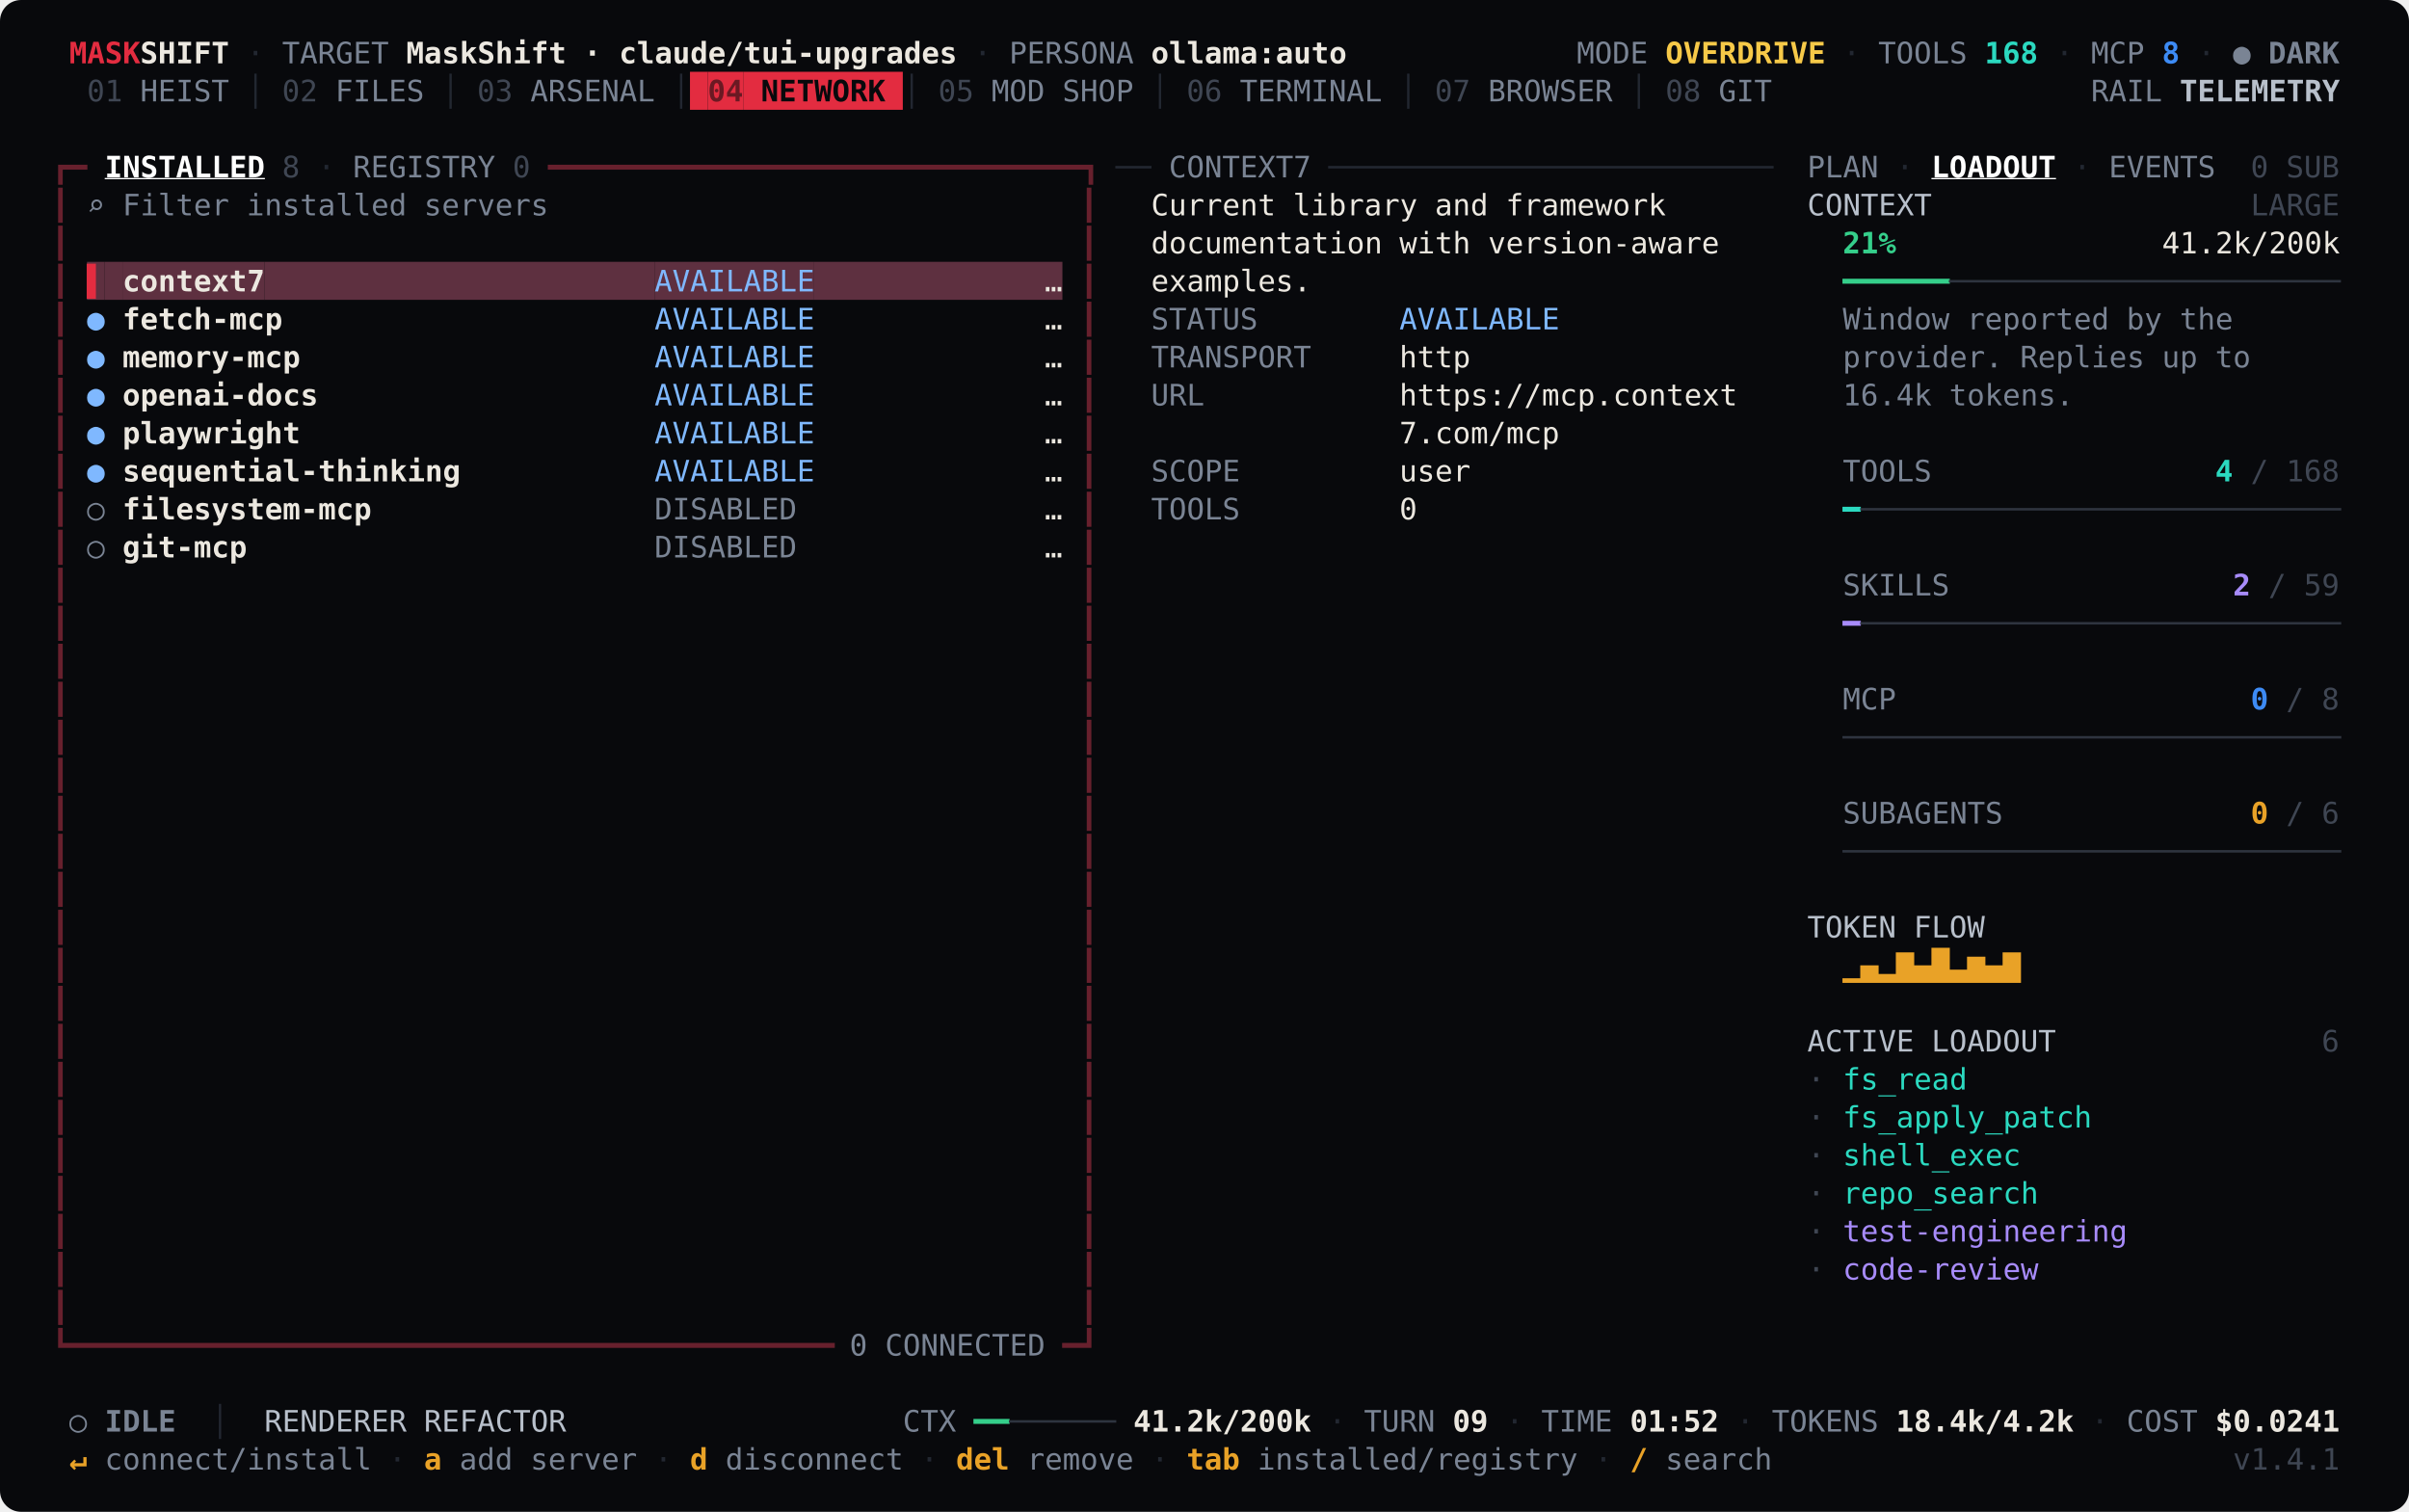
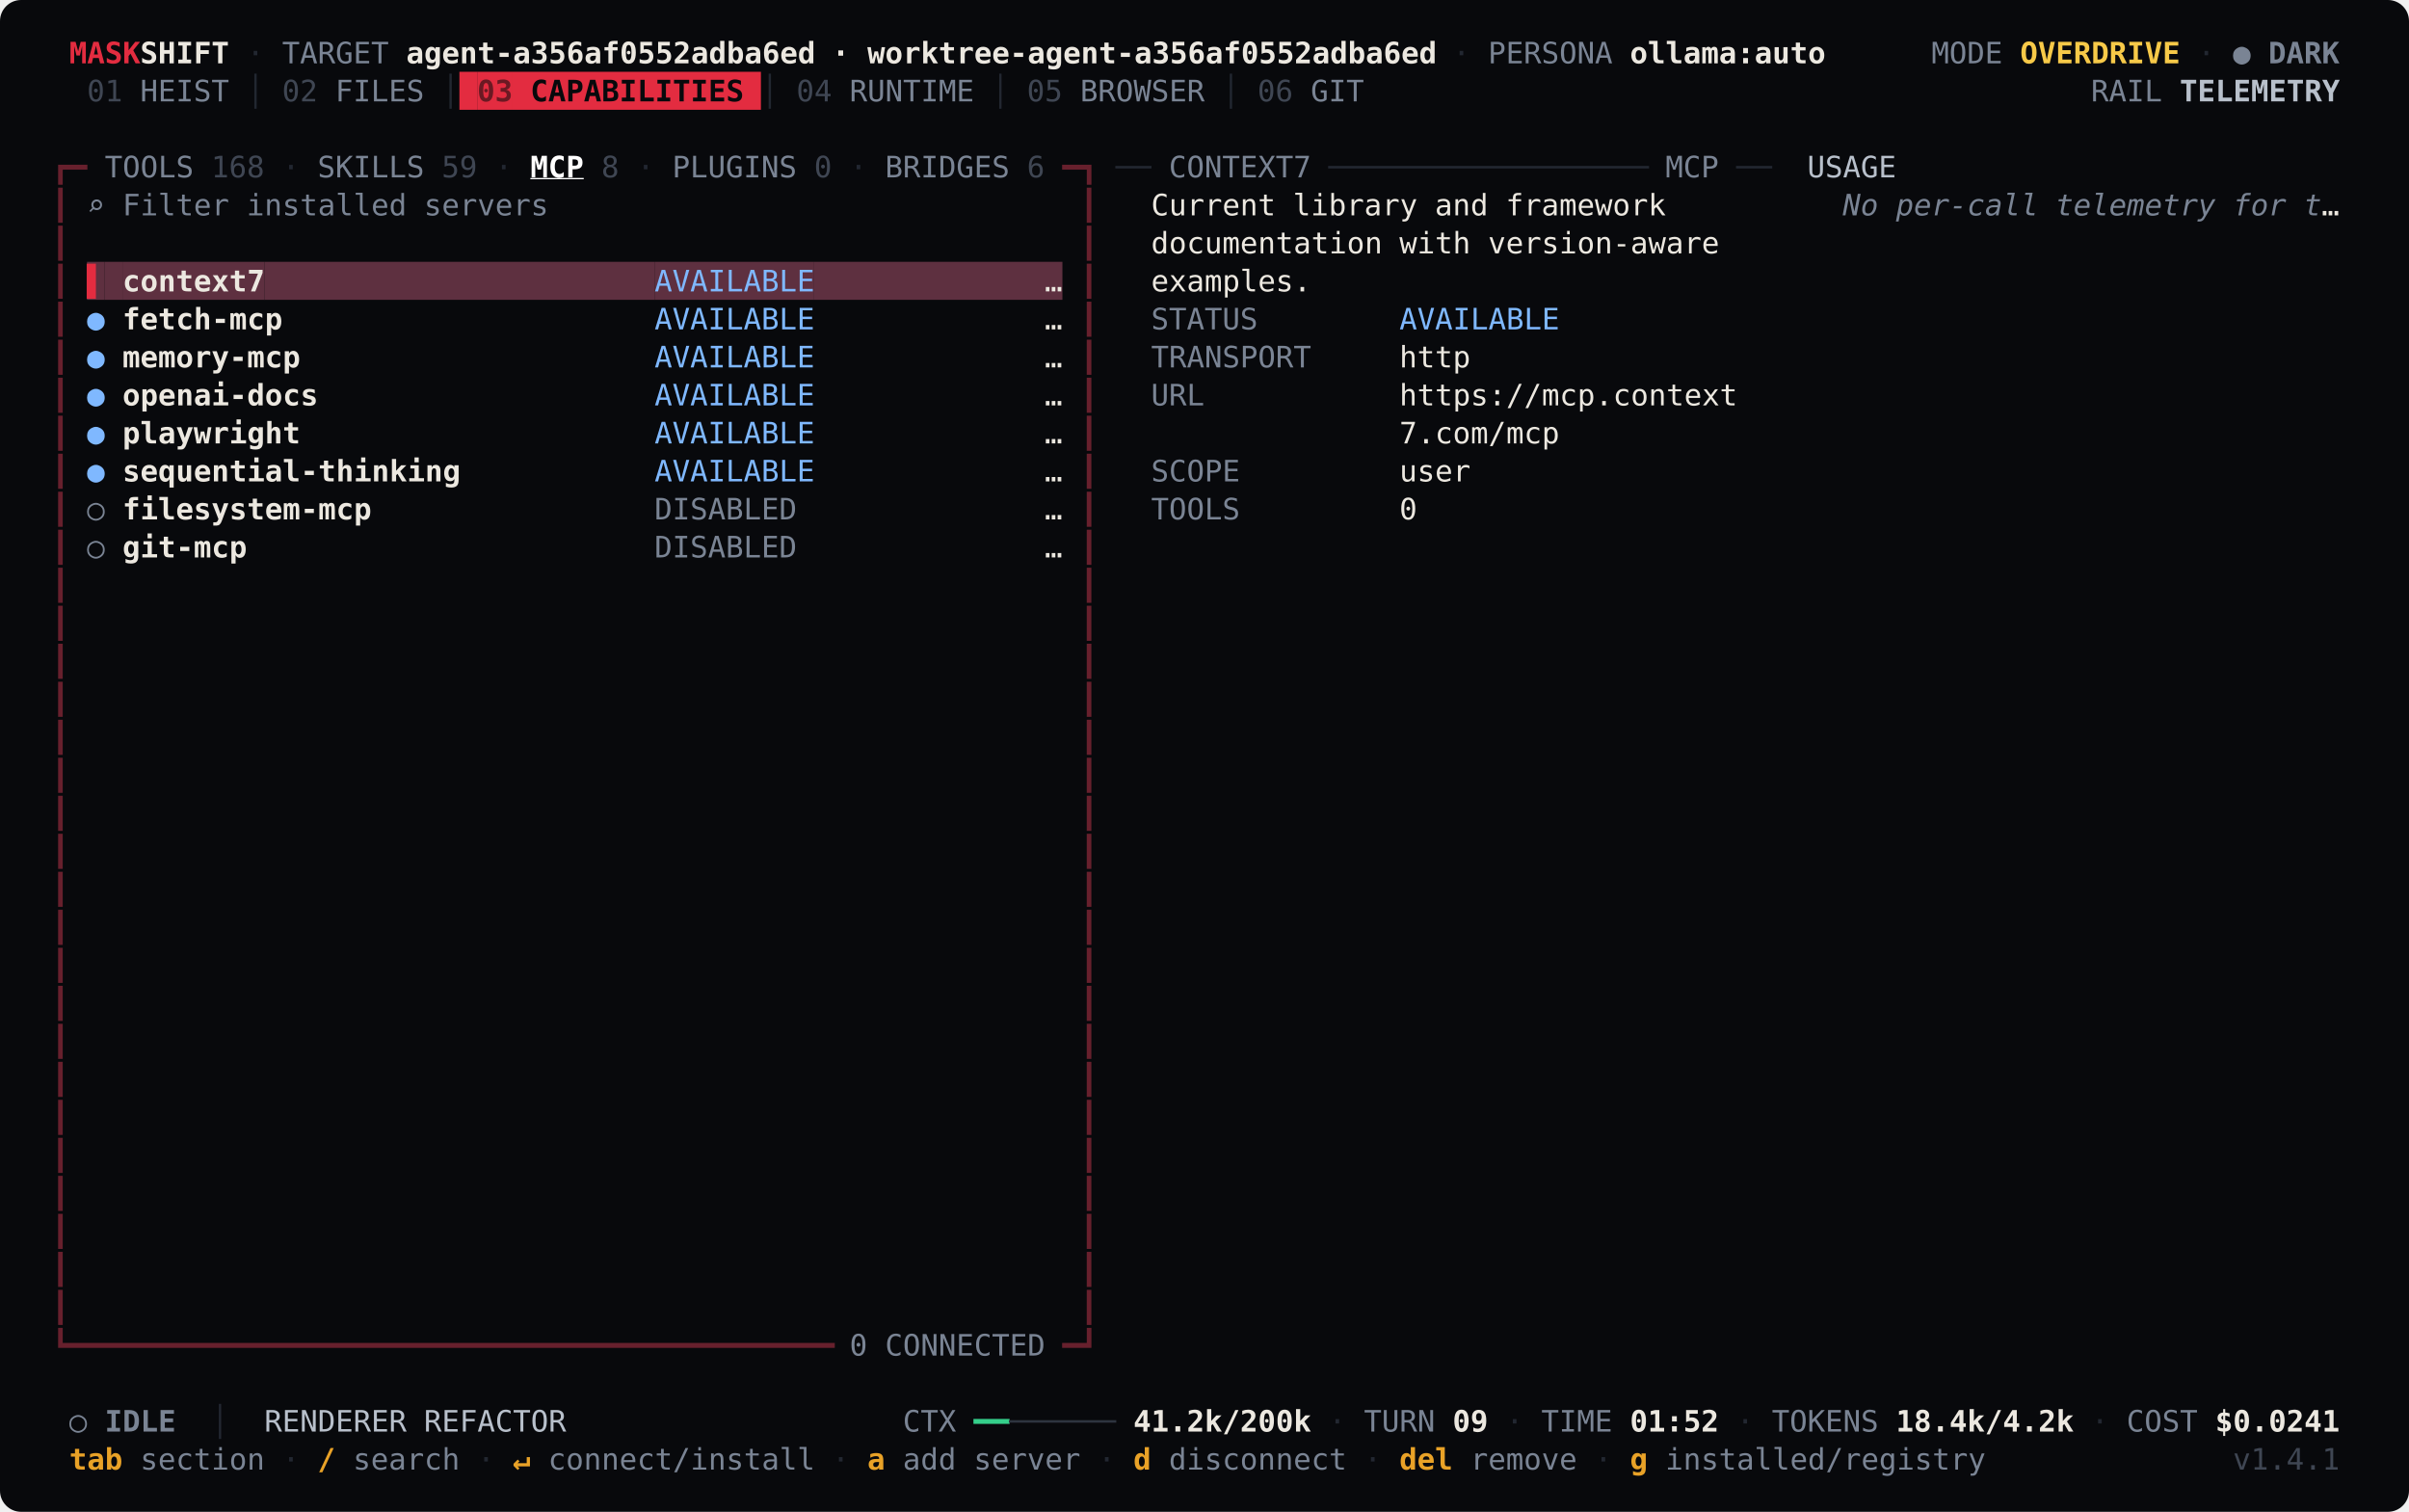
- <svg xmlns="http://www.w3.org/2000/svg" width="1141" height="716" viewBox="0 0 1141 716" role="img" aria-label="MaskShift — 04 NETWORK">
+ <svg xmlns="http://www.w3.org/2000/svg" width="1141" height="716" viewBox="0 0 1141 716" role="img" aria-label="MaskShift — 03 CAPABILITIES">
  <rect width="100%" height="100%" rx="10" fill="#08090C" />
  <g font-family="SFMono-Regular, Menlo, Consolas, DejaVu Sans Mono, monospace" font-size="14" xml:space="preserve">
    <text x="32.80" y="30.00" fill="#e32c40" textLength="33.60" lengthAdjust="spacingAndGlyphs" font-weight="700">MASK</text>
    <text x="66.40" y="30.00" fill="#ece8e0" textLength="42.00" lengthAdjust="spacingAndGlyphs" font-weight="700">SHIFT</text>
    <text x="116.80" y="30.00" fill="#222731" textLength="8.40" lengthAdjust="spacingAndGlyphs">·</text>
    <text x="133.60" y="30.00" fill="#7a8494" textLength="50.40" lengthAdjust="spacingAndGlyphs">TARGET</text>
-     <text x="192.40" y="30.00" fill="#ece8e0" textLength="75.60" lengthAdjust="spacingAndGlyphs" font-weight="700">MaskShift</text>
-     <text x="276.40" y="30.00" fill="#ece8e0" textLength="8.40" lengthAdjust="spacingAndGlyphs" font-weight="700">·</text>
-     <text x="293.20" y="30.00" fill="#ece8e0" textLength="159.60" lengthAdjust="spacingAndGlyphs" font-weight="700">claude/tui-upgrades</text>
-     <text x="461.20" y="30.00" fill="#222731" textLength="8.40" lengthAdjust="spacingAndGlyphs">·</text>
-     <text x="478.00" y="30.00" fill="#7a8494" textLength="58.80" lengthAdjust="spacingAndGlyphs">PERSONA</text>
-     <text x="545.20" y="30.00" fill="#ece8e0" textLength="92.40" lengthAdjust="spacingAndGlyphs" font-weight="700">ollama:auto</text>
-     <text x="746.80" y="30.00" fill="#7a8494" textLength="33.60" lengthAdjust="spacingAndGlyphs">MODE</text>
-     <text x="788.80" y="30.00" fill="#f7c948" textLength="75.60" lengthAdjust="spacingAndGlyphs" font-weight="700">OVERDRIVE</text>
-     <text x="872.80" y="30.00" fill="#222731" textLength="8.40" lengthAdjust="spacingAndGlyphs">·</text>
-     <text x="889.60" y="30.00" fill="#7a8494" textLength="42.00" lengthAdjust="spacingAndGlyphs">TOOLS</text>
-     <text x="940.00" y="30.00" fill="#2bd9c0" textLength="25.20" lengthAdjust="spacingAndGlyphs" font-weight="700">168</text>
-     <text x="973.60" y="30.00" fill="#222731" textLength="8.40" lengthAdjust="spacingAndGlyphs">·</text>
-     <text x="990.40" y="30.00" fill="#7a8494" textLength="25.20" lengthAdjust="spacingAndGlyphs">MCP</text>
-     <text x="1024.00" y="30.00" fill="#3d8bf5" textLength="8.40" lengthAdjust="spacingAndGlyphs" font-weight="700">8</text>
+     <text x="192.40" y="30.00" fill="#ece8e0" textLength="193.20" lengthAdjust="spacingAndGlyphs" font-weight="700">agent-a356af0552adba6ed</text>
+     <text x="394.00" y="30.00" fill="#ece8e0" textLength="8.40" lengthAdjust="spacingAndGlyphs" font-weight="700">·</text>
+     <text x="410.80" y="30.00" fill="#ece8e0" textLength="268.80" lengthAdjust="spacingAndGlyphs" font-weight="700">worktree-agent-a356af0552adba6ed</text>
+     <text x="688.00" y="30.00" fill="#222731" textLength="8.40" lengthAdjust="spacingAndGlyphs">·</text>
+     <text x="704.80" y="30.00" fill="#7a8494" textLength="58.80" lengthAdjust="spacingAndGlyphs">PERSONA</text>
+     <text x="772.00" y="30.00" fill="#ece8e0" textLength="92.40" lengthAdjust="spacingAndGlyphs" font-weight="700">ollama:auto</text>
+     <text x="914.80" y="30.00" fill="#7a8494" textLength="33.60" lengthAdjust="spacingAndGlyphs">MODE</text>
+     <text x="956.80" y="30.00" fill="#f7c948" textLength="75.60" lengthAdjust="spacingAndGlyphs" font-weight="700">OVERDRIVE</text>
    <text x="1040.80" y="30.00" fill="#222731" textLength="8.40" lengthAdjust="spacingAndGlyphs">·</text>
    <text x="1057.60" y="30.00" fill="#7a8494" textLength="8.40" lengthAdjust="spacingAndGlyphs">●</text>
    <text x="1074.40" y="30.00" fill="#7a8494" textLength="33.60" lengthAdjust="spacingAndGlyphs" font-weight="700">DARK</text>
    <text x="41.20" y="48.00" fill="#3f4653" textLength="16.80" lengthAdjust="spacingAndGlyphs">01</text>
    <text x="66.40" y="48.00" fill="#7a8494" textLength="42.00" lengthAdjust="spacingAndGlyphs">HEIST</text>
    <text x="116.80" y="48.00" fill="#222731" textLength="8.40" lengthAdjust="spacingAndGlyphs">│</text>
    <text x="133.60" y="48.00" fill="#3f4653" textLength="16.80" lengthAdjust="spacingAndGlyphs">02</text>
    <text x="158.80" y="48.00" fill="#7a8494" textLength="42.00" lengthAdjust="spacingAndGlyphs">FILES</text>
    <text x="209.20" y="48.00" fill="#222731" textLength="8.40" lengthAdjust="spacingAndGlyphs">│</text>
-     <text x="226.00" y="48.00" fill="#3f4653" textLength="16.80" lengthAdjust="spacingAndGlyphs">03</text>
-     <text x="251.20" y="48.00" fill="#7a8494" textLength="58.80" lengthAdjust="spacingAndGlyphs">ARSENAL</text>
-     <text x="318.40" y="48.00" fill="#222731" textLength="8.40" lengthAdjust="spacingAndGlyphs">│</text>
-     <rect x="326.80" y="34.00" width="8.40" height="18" fill="#e32c40" />
-     <rect x="335.20" y="34.00" width="16.80" height="18" fill="#e32c40" />
-     <text x="335.20" y="48.00" fill="#6b1923" textLength="16.80" lengthAdjust="spacingAndGlyphs" font-weight="700">04</text>
-     <rect x="352.00" y="34.00" width="75.60" height="18" fill="#e32c40" />
-     <text x="360.40" y="48.00" fill="#08090c" textLength="58.80" lengthAdjust="spacingAndGlyphs" font-weight="700">NETWORK</text>
-     <text x="427.60" y="48.00" fill="#222731" textLength="8.40" lengthAdjust="spacingAndGlyphs">│</text>
-     <text x="444.40" y="48.00" fill="#3f4653" textLength="16.80" lengthAdjust="spacingAndGlyphs">05</text>
-     <text x="469.60" y="48.00" fill="#7a8494" textLength="25.20" lengthAdjust="spacingAndGlyphs">MOD</text>
-     <text x="503.20" y="48.00" fill="#7a8494" textLength="33.60" lengthAdjust="spacingAndGlyphs">SHOP</text>
-     <text x="545.20" y="48.00" fill="#222731" textLength="8.40" lengthAdjust="spacingAndGlyphs">│</text>
-     <text x="562.00" y="48.00" fill="#3f4653" textLength="16.80" lengthAdjust="spacingAndGlyphs">06</text>
-     <text x="587.20" y="48.00" fill="#7a8494" textLength="67.20" lengthAdjust="spacingAndGlyphs">TERMINAL</text>
-     <text x="662.80" y="48.00" fill="#222731" textLength="8.40" lengthAdjust="spacingAndGlyphs">│</text>
-     <text x="679.60" y="48.00" fill="#3f4653" textLength="16.80" lengthAdjust="spacingAndGlyphs">07</text>
-     <text x="704.80" y="48.00" fill="#7a8494" textLength="58.80" lengthAdjust="spacingAndGlyphs">BROWSER</text>
-     <text x="772.00" y="48.00" fill="#222731" textLength="8.40" lengthAdjust="spacingAndGlyphs">│</text>
-     <text x="788.80" y="48.00" fill="#3f4653" textLength="16.80" lengthAdjust="spacingAndGlyphs">08</text>
-     <text x="814.00" y="48.00" fill="#7a8494" textLength="25.20" lengthAdjust="spacingAndGlyphs">GIT</text>
+     <rect x="217.60" y="34.00" width="8.40" height="18" fill="#e32c40" />
+     <rect x="226.00" y="34.00" width="16.80" height="18" fill="#e32c40" />
+     <text x="226.00" y="48.00" fill="#6b1923" textLength="16.80" lengthAdjust="spacingAndGlyphs" font-weight="700">03</text>
+     <rect x="242.80" y="34.00" width="117.60" height="18" fill="#e32c40" />
+     <text x="251.20" y="48.00" fill="#08090c" textLength="100.80" lengthAdjust="spacingAndGlyphs" font-weight="700">CAPABILITIES</text>
+     <text x="360.40" y="48.00" fill="#222731" textLength="8.40" lengthAdjust="spacingAndGlyphs">│</text>
+     <text x="377.20" y="48.00" fill="#3f4653" textLength="16.80" lengthAdjust="spacingAndGlyphs">04</text>
+     <text x="402.40" y="48.00" fill="#7a8494" textLength="58.80" lengthAdjust="spacingAndGlyphs">RUNTIME</text>
+     <text x="469.60" y="48.00" fill="#222731" textLength="8.40" lengthAdjust="spacingAndGlyphs">│</text>
+     <text x="486.40" y="48.00" fill="#3f4653" textLength="16.80" lengthAdjust="spacingAndGlyphs">05</text>
+     <text x="511.60" y="48.00" fill="#7a8494" textLength="58.80" lengthAdjust="spacingAndGlyphs">BROWSER</text>
+     <text x="578.80" y="48.00" fill="#222731" textLength="8.40" lengthAdjust="spacingAndGlyphs">│</text>
+     <text x="595.60" y="48.00" fill="#3f4653" textLength="16.80" lengthAdjust="spacingAndGlyphs">06</text>
+     <text x="620.80" y="48.00" fill="#7a8494" textLength="25.20" lengthAdjust="spacingAndGlyphs">GIT</text>
    <text x="990.40" y="48.00" fill="#7a8494" textLength="33.60" lengthAdjust="spacingAndGlyphs">RAIL</text>
    <text x="1032.40" y="48.00" fill="#b8c0cb" textLength="75.60" lengthAdjust="spacingAndGlyphs" font-weight="700">TELEMETRY</text>
    <text x="24.40" y="84.00" fill="#67202d" textLength="16.80" lengthAdjust="spacingAndGlyphs">┏━</text>
-     <text x="49.60" y="84.00" fill="#ffffff" textLength="75.60" lengthAdjust="spacingAndGlyphs" font-weight="700" text-decoration="underline">INSTALLED</text>
-     <text x="133.60" y="84.00" fill="#3f4653" textLength="8.40" lengthAdjust="spacingAndGlyphs">8</text>
-     <text x="150.40" y="84.00" fill="#222731" textLength="8.40" lengthAdjust="spacingAndGlyphs">·</text>
-     <text x="167.20" y="84.00" fill="#7a8494" textLength="67.20" lengthAdjust="spacingAndGlyphs">REGISTRY</text>
-     <text x="242.80" y="84.00" fill="#3f4653" textLength="8.40" lengthAdjust="spacingAndGlyphs">0</text>
-     <text x="259.60" y="84.00" fill="#67202d" textLength="260.40" lengthAdjust="spacingAndGlyphs">━━━━━━━━━━━━━━━━━━━━━━━━━━━━━━┓</text>
+     <text x="49.60" y="84.00" fill="#7a8494" textLength="42.00" lengthAdjust="spacingAndGlyphs">TOOLS</text>
+     <text x="100.00" y="84.00" fill="#3f4653" textLength="25.20" lengthAdjust="spacingAndGlyphs">168</text>
+     <text x="133.60" y="84.00" fill="#222731" textLength="8.40" lengthAdjust="spacingAndGlyphs">·</text>
+     <text x="150.40" y="84.00" fill="#7a8494" textLength="50.40" lengthAdjust="spacingAndGlyphs">SKILLS</text>
+     <text x="209.20" y="84.00" fill="#3f4653" textLength="16.80" lengthAdjust="spacingAndGlyphs">59</text>
+     <text x="234.40" y="84.00" fill="#222731" textLength="8.40" lengthAdjust="spacingAndGlyphs">·</text>
+     <text x="251.20" y="84.00" fill="#ffffff" textLength="25.20" lengthAdjust="spacingAndGlyphs" font-weight="700" text-decoration="underline">MCP</text>
+     <text x="284.80" y="84.00" fill="#3f4653" textLength="8.40" lengthAdjust="spacingAndGlyphs">8</text>
+     <text x="301.60" y="84.00" fill="#222731" textLength="8.40" lengthAdjust="spacingAndGlyphs">·</text>
+     <text x="318.40" y="84.00" fill="#7a8494" textLength="58.80" lengthAdjust="spacingAndGlyphs">PLUGINS</text>
+     <text x="385.60" y="84.00" fill="#3f4653" textLength="8.40" lengthAdjust="spacingAndGlyphs">0</text>
+     <text x="402.40" y="84.00" fill="#222731" textLength="8.40" lengthAdjust="spacingAndGlyphs">·</text>
+     <text x="419.20" y="84.00" fill="#7a8494" textLength="58.80" lengthAdjust="spacingAndGlyphs">BRIDGES</text>
+     <text x="486.40" y="84.00" fill="#3f4653" textLength="8.40" lengthAdjust="spacingAndGlyphs">6</text>
+     <text x="503.20" y="84.00" fill="#67202d" textLength="16.80" lengthAdjust="spacingAndGlyphs">━┓</text>
    <text x="528.40" y="84.00" fill="#222731" textLength="16.80" lengthAdjust="spacingAndGlyphs">──</text>
    <text x="553.60" y="84.00" fill="#7a8494" textLength="67.20" lengthAdjust="spacingAndGlyphs">CONTEXT7</text>
-     <text x="629.20" y="84.00" fill="#222731" textLength="210.00" lengthAdjust="spacingAndGlyphs">─────────────────────────</text>
-     <text x="856.00" y="84.00" fill="#7a8494" textLength="33.60" lengthAdjust="spacingAndGlyphs">PLAN</text>
-     <text x="898.00" y="84.00" fill="#222731" textLength="8.40" lengthAdjust="spacingAndGlyphs">·</text>
-     <text x="914.80" y="84.00" fill="#ffffff" textLength="58.80" lengthAdjust="spacingAndGlyphs" font-weight="700" text-decoration="underline">LOADOUT</text>
-     <text x="982.00" y="84.00" fill="#222731" textLength="8.40" lengthAdjust="spacingAndGlyphs">·</text>
-     <text x="998.80" y="84.00" fill="#7a8494" textLength="50.40" lengthAdjust="spacingAndGlyphs">EVENTS</text>
-     <text x="1066.00" y="84.00" fill="#3f4653" textLength="8.40" lengthAdjust="spacingAndGlyphs">0</text>
-     <text x="1082.80" y="84.00" fill="#3f4653" textLength="25.20" lengthAdjust="spacingAndGlyphs">SUB</text>
+     <text x="629.20" y="84.00" fill="#222731" textLength="151.20" lengthAdjust="spacingAndGlyphs">──────────────────</text>
+     <text x="788.80" y="84.00" fill="#7a8494" textLength="25.20" lengthAdjust="spacingAndGlyphs">MCP</text>
+     <text x="822.40" y="84.00" fill="#222731" textLength="16.80" lengthAdjust="spacingAndGlyphs">──</text>
+     <text x="856.00" y="84.00" fill="#b8c0cb" textLength="42.00" lengthAdjust="spacingAndGlyphs">USAGE</text>
    <text x="24.40" y="102.00" fill="#67202d" textLength="8.40" lengthAdjust="spacingAndGlyphs">┃</text>
    <text x="41.20" y="102.00" fill="#7a8494" textLength="8.40" lengthAdjust="spacingAndGlyphs">⌕</text>
    <text x="58.00" y="102.00" fill="#7a8494" textLength="50.40" lengthAdjust="spacingAndGlyphs">Filter</text>
    <text x="116.80" y="102.00" fill="#7a8494" textLength="75.60" lengthAdjust="spacingAndGlyphs">installed</text>
    <text x="200.80" y="102.00" fill="#7a8494" textLength="58.80" lengthAdjust="spacingAndGlyphs">servers</text>
    <text x="511.60" y="102.00" fill="#67202d" textLength="8.40" lengthAdjust="spacingAndGlyphs">┃</text>
    <text x="545.20" y="102.00" fill="#ece8e0" textLength="58.80" lengthAdjust="spacingAndGlyphs">Current</text>
    <text x="612.40" y="102.00" fill="#ece8e0" textLength="58.80" lengthAdjust="spacingAndGlyphs">library</text>
    <text x="679.60" y="102.00" fill="#ece8e0" textLength="25.20" lengthAdjust="spacingAndGlyphs">and</text>
    <text x="713.20" y="102.00" fill="#ece8e0" textLength="75.60" lengthAdjust="spacingAndGlyphs">framework</text>
-     <text x="856.00" y="102.00" fill="#b8c0cb" textLength="58.80" lengthAdjust="spacingAndGlyphs">CONTEXT</text>
-     <text x="1066.00" y="102.00" fill="#3f4653" textLength="42.00" lengthAdjust="spacingAndGlyphs">LARGE</text>
+     <text x="872.80" y="102.00" fill="#7a8494" textLength="16.80" lengthAdjust="spacingAndGlyphs" font-style="italic">No</text>
+     <text x="898.00" y="102.00" fill="#7a8494" textLength="67.20" lengthAdjust="spacingAndGlyphs" font-style="italic">per-call</text>
+     <text x="973.60" y="102.00" fill="#7a8494" textLength="75.60" lengthAdjust="spacingAndGlyphs" font-style="italic">telemetry</text>
+     <text x="1057.60" y="102.00" fill="#7a8494" textLength="25.20" lengthAdjust="spacingAndGlyphs" font-style="italic">for</text>
+     <text x="1091.20" y="102.00" fill="#7a8494" textLength="8.40" lengthAdjust="spacingAndGlyphs" font-style="italic">t</text>
+     <text x="1099.60" y="102.00" fill="#ECE8E0" textLength="8.40" lengthAdjust="spacingAndGlyphs">…</text>
    <text x="24.40" y="120.00" fill="#67202d" textLength="8.40" lengthAdjust="spacingAndGlyphs">┃</text>
    <text x="511.60" y="120.00" fill="#67202d" textLength="8.40" lengthAdjust="spacingAndGlyphs">┃</text>
    <text x="545.20" y="120.00" fill="#ece8e0" textLength="109.20" lengthAdjust="spacingAndGlyphs">documentation</text>
    <text x="662.80" y="120.00" fill="#ece8e0" textLength="33.60" lengthAdjust="spacingAndGlyphs">with</text>
    <text x="704.80" y="120.00" fill="#ece8e0" textLength="109.20" lengthAdjust="spacingAndGlyphs">version-aware</text>
-     <text x="872.80" y="120.00" fill="#35cf8b" textLength="25.20" lengthAdjust="spacingAndGlyphs" font-weight="700">21%</text>
-     <text x="1024.00" y="120.00" fill="#ece8e0" textLength="84.00" lengthAdjust="spacingAndGlyphs">41.2k/200k</text>
    <text x="24.40" y="138.00" fill="#67202d" textLength="8.40" lengthAdjust="spacingAndGlyphs">┃</text>
    <rect x="41.20" y="124.00" width="8.40" height="18" fill="#5e3040" />
    <text x="41.20" y="138.00" fill="#e32c40" textLength="8.40" lengthAdjust="spacingAndGlyphs">▌</text>
    <rect x="49.60" y="124.00" width="8.40" height="18" fill="#5e3040" />
    <rect x="58.00" y="124.00" width="67.20" height="18" fill="#5e3040" />
    <text x="58.00" y="138.00" fill="#ece8e0" textLength="67.20" lengthAdjust="spacingAndGlyphs" font-weight="700">context7</text>
    <rect x="125.20" y="124.00" width="184.80" height="18" fill="#5e3040" />
    <rect x="310.00" y="124.00" width="75.60" height="18" fill="#5e3040" />
    <text x="310.00" y="138.00" fill="#7fb8ff" textLength="75.60" lengthAdjust="spacingAndGlyphs">AVAILABLE</text>
    <rect x="385.60" y="124.00" width="117.60" height="18" fill="#5e3040" />
    <text x="494.80" y="138.00" fill="#ECE8E0" textLength="8.40" lengthAdjust="spacingAndGlyphs">…</text>
    <text x="511.60" y="138.00" fill="#67202d" textLength="8.40" lengthAdjust="spacingAndGlyphs">┃</text>
    <text x="545.20" y="138.00" fill="#ece8e0" textLength="75.60" lengthAdjust="spacingAndGlyphs">examples.</text>
-     <text x="872.80" y="138.00" fill="#35cf8b" textLength="50.40" lengthAdjust="spacingAndGlyphs">━━━━━━</text>
-     <text x="923.20" y="138.00" fill="#2e343f" textLength="184.80" lengthAdjust="spacingAndGlyphs">──────────────────────</text>
    <text x="24.40" y="156.00" fill="#67202d" textLength="8.40" lengthAdjust="spacingAndGlyphs">┃</text>
    <text x="41.20" y="156.00" fill="#7fb8ff" textLength="8.40" lengthAdjust="spacingAndGlyphs">●</text>
    <text x="58.00" y="156.00" fill="#ece8e0" textLength="75.60" lengthAdjust="spacingAndGlyphs" font-weight="700">fetch-mcp</text>
    <text x="310.00" y="156.00" fill="#7fb8ff" textLength="75.60" lengthAdjust="spacingAndGlyphs">AVAILABLE</text>
    <text x="494.80" y="156.00" fill="#ECE8E0" textLength="8.40" lengthAdjust="spacingAndGlyphs">…</text>
    <text x="511.60" y="156.00" fill="#67202d" textLength="8.40" lengthAdjust="spacingAndGlyphs">┃</text>
    <text x="545.20" y="156.00" fill="#7a8494" textLength="50.40" lengthAdjust="spacingAndGlyphs">STATUS</text>
    <text x="662.80" y="156.00" fill="#7fb8ff" textLength="75.60" lengthAdjust="spacingAndGlyphs">AVAILABLE</text>
-     <text x="872.80" y="156.00" fill="#7a8494" textLength="50.40" lengthAdjust="spacingAndGlyphs">Window</text>
-     <text x="931.60" y="156.00" fill="#7a8494" textLength="67.20" lengthAdjust="spacingAndGlyphs">reported</text>
-     <text x="1007.20" y="156.00" fill="#7a8494" textLength="16.80" lengthAdjust="spacingAndGlyphs">by</text>
-     <text x="1032.40" y="156.00" fill="#7a8494" textLength="25.20" lengthAdjust="spacingAndGlyphs">the</text>
    <text x="24.40" y="174.00" fill="#67202d" textLength="8.40" lengthAdjust="spacingAndGlyphs">┃</text>
    <text x="41.20" y="174.00" fill="#7fb8ff" textLength="8.40" lengthAdjust="spacingAndGlyphs">●</text>
    <text x="58.00" y="174.00" fill="#ece8e0" textLength="84.00" lengthAdjust="spacingAndGlyphs" font-weight="700">memory-mcp</text>
    <text x="310.00" y="174.00" fill="#7fb8ff" textLength="75.60" lengthAdjust="spacingAndGlyphs">AVAILABLE</text>
    <text x="494.80" y="174.00" fill="#ECE8E0" textLength="8.40" lengthAdjust="spacingAndGlyphs">…</text>
    <text x="511.60" y="174.00" fill="#67202d" textLength="8.40" lengthAdjust="spacingAndGlyphs">┃</text>
    <text x="545.20" y="174.00" fill="#7a8494" textLength="75.60" lengthAdjust="spacingAndGlyphs">TRANSPORT</text>
    <text x="662.80" y="174.00" fill="#ece8e0" textLength="33.60" lengthAdjust="spacingAndGlyphs">http</text>
-     <text x="872.80" y="174.00" fill="#7a8494" textLength="75.60" lengthAdjust="spacingAndGlyphs">provider.</text>
-     <text x="956.80" y="174.00" fill="#7a8494" textLength="58.80" lengthAdjust="spacingAndGlyphs">Replies</text>
-     <text x="1024.00" y="174.00" fill="#7a8494" textLength="16.80" lengthAdjust="spacingAndGlyphs">up</text>
-     <text x="1049.20" y="174.00" fill="#7a8494" textLength="16.80" lengthAdjust="spacingAndGlyphs">to</text>
    <text x="24.40" y="192.00" fill="#67202d" textLength="8.40" lengthAdjust="spacingAndGlyphs">┃</text>
    <text x="41.20" y="192.00" fill="#7fb8ff" textLength="8.40" lengthAdjust="spacingAndGlyphs">●</text>
    <text x="58.00" y="192.00" fill="#ece8e0" textLength="92.40" lengthAdjust="spacingAndGlyphs" font-weight="700">openai-docs</text>
    <text x="310.00" y="192.00" fill="#7fb8ff" textLength="75.60" lengthAdjust="spacingAndGlyphs">AVAILABLE</text>
    <text x="494.80" y="192.00" fill="#ECE8E0" textLength="8.40" lengthAdjust="spacingAndGlyphs">…</text>
    <text x="511.60" y="192.00" fill="#67202d" textLength="8.40" lengthAdjust="spacingAndGlyphs">┃</text>
    <text x="545.20" y="192.00" fill="#7a8494" textLength="25.20" lengthAdjust="spacingAndGlyphs">URL</text>
    <text x="662.80" y="192.00" fill="#ece8e0" textLength="159.60" lengthAdjust="spacingAndGlyphs">https://mcp.context</text>
-     <text x="872.80" y="192.00" fill="#7a8494" textLength="42.00" lengthAdjust="spacingAndGlyphs">16.4k</text>
-     <text x="923.20" y="192.00" fill="#7a8494" textLength="58.80" lengthAdjust="spacingAndGlyphs">tokens.</text>
    <text x="24.40" y="210.00" fill="#67202d" textLength="8.40" lengthAdjust="spacingAndGlyphs">┃</text>
    <text x="41.20" y="210.00" fill="#7fb8ff" textLength="8.40" lengthAdjust="spacingAndGlyphs">●</text>
    <text x="58.00" y="210.00" fill="#ece8e0" textLength="84.00" lengthAdjust="spacingAndGlyphs" font-weight="700">playwright</text>
    <text x="310.00" y="210.00" fill="#7fb8ff" textLength="75.60" lengthAdjust="spacingAndGlyphs">AVAILABLE</text>
    <text x="494.80" y="210.00" fill="#ECE8E0" textLength="8.40" lengthAdjust="spacingAndGlyphs">…</text>
    <text x="511.60" y="210.00" fill="#67202d" textLength="8.40" lengthAdjust="spacingAndGlyphs">┃</text>
    <text x="662.80" y="210.00" fill="#ece8e0" textLength="75.60" lengthAdjust="spacingAndGlyphs">7.com/mcp</text>
    <text x="24.40" y="228.00" fill="#67202d" textLength="8.40" lengthAdjust="spacingAndGlyphs">┃</text>
    <text x="41.20" y="228.00" fill="#7fb8ff" textLength="8.40" lengthAdjust="spacingAndGlyphs">●</text>
    <text x="58.00" y="228.00" fill="#ece8e0" textLength="159.60" lengthAdjust="spacingAndGlyphs" font-weight="700">sequential-thinking</text>
    <text x="310.00" y="228.00" fill="#7fb8ff" textLength="75.60" lengthAdjust="spacingAndGlyphs">AVAILABLE</text>
    <text x="494.80" y="228.00" fill="#ECE8E0" textLength="8.40" lengthAdjust="spacingAndGlyphs">…</text>
    <text x="511.60" y="228.00" fill="#67202d" textLength="8.40" lengthAdjust="spacingAndGlyphs">┃</text>
    <text x="545.20" y="228.00" fill="#7a8494" textLength="42.00" lengthAdjust="spacingAndGlyphs">SCOPE</text>
    <text x="662.80" y="228.00" fill="#ece8e0" textLength="33.60" lengthAdjust="spacingAndGlyphs">user</text>
-     <text x="872.80" y="228.00" fill="#7a8494" textLength="42.00" lengthAdjust="spacingAndGlyphs">TOOLS</text>
-     <text x="1049.20" y="228.00" fill="#2bd9c0" textLength="8.40" lengthAdjust="spacingAndGlyphs" font-weight="700">4</text>
-     <text x="1066.00" y="228.00" fill="#3f4653" textLength="8.40" lengthAdjust="spacingAndGlyphs">/</text>
-     <text x="1082.80" y="228.00" fill="#3f4653" textLength="25.20" lengthAdjust="spacingAndGlyphs">168</text>
    <text x="24.40" y="246.00" fill="#67202d" textLength="8.40" lengthAdjust="spacingAndGlyphs">┃</text>
    <text x="41.20" y="246.00" fill="#7a8494" textLength="8.40" lengthAdjust="spacingAndGlyphs">○</text>
    <text x="58.00" y="246.00" fill="#ece8e0" textLength="117.60" lengthAdjust="spacingAndGlyphs" font-weight="700">filesystem-mcp</text>
    <text x="310.00" y="246.00" fill="#7a8494" textLength="67.20" lengthAdjust="spacingAndGlyphs">DISABLED</text>
    <text x="494.80" y="246.00" fill="#ECE8E0" textLength="8.40" lengthAdjust="spacingAndGlyphs">…</text>
    <text x="511.60" y="246.00" fill="#67202d" textLength="8.40" lengthAdjust="spacingAndGlyphs">┃</text>
    <text x="545.20" y="246.00" fill="#7a8494" textLength="42.00" lengthAdjust="spacingAndGlyphs">TOOLS</text>
    <text x="662.80" y="246.00" fill="#ece8e0" textLength="8.40" lengthAdjust="spacingAndGlyphs">0</text>
-     <text x="872.80" y="246.00" fill="#2bd9c0" textLength="8.40" lengthAdjust="spacingAndGlyphs">━</text>
-     <text x="881.20" y="246.00" fill="#2e343f" textLength="226.80" lengthAdjust="spacingAndGlyphs">───────────────────────────</text>
    <text x="24.40" y="264.00" fill="#67202d" textLength="8.40" lengthAdjust="spacingAndGlyphs">┃</text>
    <text x="41.20" y="264.00" fill="#7a8494" textLength="8.40" lengthAdjust="spacingAndGlyphs">○</text>
    <text x="58.00" y="264.00" fill="#ece8e0" textLength="58.80" lengthAdjust="spacingAndGlyphs" font-weight="700">git-mcp</text>
    <text x="310.00" y="264.00" fill="#7a8494" textLength="67.20" lengthAdjust="spacingAndGlyphs">DISABLED</text>
    <text x="494.80" y="264.00" fill="#ECE8E0" textLength="8.40" lengthAdjust="spacingAndGlyphs">…</text>
    <text x="511.60" y="264.00" fill="#67202d" textLength="8.40" lengthAdjust="spacingAndGlyphs">┃</text>
    <text x="24.40" y="282.00" fill="#67202d" textLength="8.40" lengthAdjust="spacingAndGlyphs">┃</text>
    <text x="511.60" y="282.00" fill="#67202d" textLength="8.40" lengthAdjust="spacingAndGlyphs">┃</text>
-     <text x="872.80" y="282.00" fill="#7a8494" textLength="50.40" lengthAdjust="spacingAndGlyphs">SKILLS</text>
-     <text x="1057.60" y="282.00" fill="#a78bfa" textLength="8.40" lengthAdjust="spacingAndGlyphs" font-weight="700">2</text>
-     <text x="1074.40" y="282.00" fill="#3f4653" textLength="8.40" lengthAdjust="spacingAndGlyphs">/</text>
-     <text x="1091.20" y="282.00" fill="#3f4653" textLength="16.80" lengthAdjust="spacingAndGlyphs">59</text>
    <text x="24.40" y="300.00" fill="#67202d" textLength="8.40" lengthAdjust="spacingAndGlyphs">┃</text>
    <text x="511.60" y="300.00" fill="#67202d" textLength="8.40" lengthAdjust="spacingAndGlyphs">┃</text>
-     <text x="872.80" y="300.00" fill="#a78bfa" textLength="8.40" lengthAdjust="spacingAndGlyphs">━</text>
-     <text x="881.20" y="300.00" fill="#2e343f" textLength="226.80" lengthAdjust="spacingAndGlyphs">───────────────────────────</text>
    <text x="24.40" y="318.00" fill="#67202d" textLength="8.40" lengthAdjust="spacingAndGlyphs">┃</text>
    <text x="511.60" y="318.00" fill="#67202d" textLength="8.40" lengthAdjust="spacingAndGlyphs">┃</text>
    <text x="24.40" y="336.00" fill="#67202d" textLength="8.40" lengthAdjust="spacingAndGlyphs">┃</text>
    <text x="511.60" y="336.00" fill="#67202d" textLength="8.40" lengthAdjust="spacingAndGlyphs">┃</text>
-     <text x="872.80" y="336.00" fill="#7a8494" textLength="25.20" lengthAdjust="spacingAndGlyphs">MCP</text>
-     <text x="1066.00" y="336.00" fill="#3d8bf5" textLength="8.40" lengthAdjust="spacingAndGlyphs" font-weight="700">0</text>
-     <text x="1082.80" y="336.00" fill="#3f4653" textLength="8.40" lengthAdjust="spacingAndGlyphs">/</text>
-     <text x="1099.60" y="336.00" fill="#3f4653" textLength="8.40" lengthAdjust="spacingAndGlyphs">8</text>
    <text x="24.40" y="354.00" fill="#67202d" textLength="8.40" lengthAdjust="spacingAndGlyphs">┃</text>
    <text x="511.60" y="354.00" fill="#67202d" textLength="8.40" lengthAdjust="spacingAndGlyphs">┃</text>
-     <text x="872.80" y="354.00" fill="#2e343f" textLength="235.20" lengthAdjust="spacingAndGlyphs">────────────────────────────</text>
    <text x="24.40" y="372.00" fill="#67202d" textLength="8.40" lengthAdjust="spacingAndGlyphs">┃</text>
    <text x="511.60" y="372.00" fill="#67202d" textLength="8.40" lengthAdjust="spacingAndGlyphs">┃</text>
    <text x="24.40" y="390.00" fill="#67202d" textLength="8.40" lengthAdjust="spacingAndGlyphs">┃</text>
    <text x="511.60" y="390.00" fill="#67202d" textLength="8.40" lengthAdjust="spacingAndGlyphs">┃</text>
-     <text x="872.80" y="390.00" fill="#7a8494" textLength="75.60" lengthAdjust="spacingAndGlyphs">SUBAGENTS</text>
-     <text x="1066.00" y="390.00" fill="#e9a227" textLength="8.40" lengthAdjust="spacingAndGlyphs" font-weight="700">0</text>
-     <text x="1082.80" y="390.00" fill="#3f4653" textLength="8.40" lengthAdjust="spacingAndGlyphs">/</text>
-     <text x="1099.60" y="390.00" fill="#3f4653" textLength="8.40" lengthAdjust="spacingAndGlyphs">6</text>
    <text x="24.40" y="408.00" fill="#67202d" textLength="8.40" lengthAdjust="spacingAndGlyphs">┃</text>
    <text x="511.60" y="408.00" fill="#67202d" textLength="8.40" lengthAdjust="spacingAndGlyphs">┃</text>
-     <text x="872.80" y="408.00" fill="#2e343f" textLength="235.20" lengthAdjust="spacingAndGlyphs">────────────────────────────</text>
    <text x="24.40" y="426.00" fill="#67202d" textLength="8.40" lengthAdjust="spacingAndGlyphs">┃</text>
    <text x="511.60" y="426.00" fill="#67202d" textLength="8.40" lengthAdjust="spacingAndGlyphs">┃</text>
    <text x="24.40" y="444.00" fill="#67202d" textLength="8.40" lengthAdjust="spacingAndGlyphs">┃</text>
    <text x="511.60" y="444.00" fill="#67202d" textLength="8.40" lengthAdjust="spacingAndGlyphs">┃</text>
-     <text x="856.00" y="444.00" fill="#b8c0cb" textLength="42.00" lengthAdjust="spacingAndGlyphs">TOKEN</text>
-     <text x="906.40" y="444.00" fill="#b8c0cb" textLength="33.60" lengthAdjust="spacingAndGlyphs">FLOW</text>
    <text x="24.40" y="462.00" fill="#67202d" textLength="8.40" lengthAdjust="spacingAndGlyphs">┃</text>
    <text x="511.60" y="462.00" fill="#67202d" textLength="8.40" lengthAdjust="spacingAndGlyphs">┃</text>
-     <text x="872.80" y="462.00" fill="#e9a227" textLength="84.00" lengthAdjust="spacingAndGlyphs">▁▄▂▇▄█▃▆▄▇</text>
    <text x="24.40" y="480.00" fill="#67202d" textLength="8.40" lengthAdjust="spacingAndGlyphs">┃</text>
    <text x="511.60" y="480.00" fill="#67202d" textLength="8.40" lengthAdjust="spacingAndGlyphs">┃</text>
    <text x="24.40" y="498.00" fill="#67202d" textLength="8.40" lengthAdjust="spacingAndGlyphs">┃</text>
    <text x="511.60" y="498.00" fill="#67202d" textLength="8.40" lengthAdjust="spacingAndGlyphs">┃</text>
-     <text x="856.00" y="498.00" fill="#b8c0cb" textLength="50.40" lengthAdjust="spacingAndGlyphs">ACTIVE</text>
-     <text x="914.80" y="498.00" fill="#b8c0cb" textLength="58.80" lengthAdjust="spacingAndGlyphs">LOADOUT</text>
-     <text x="1099.60" y="498.00" fill="#3f4653" textLength="8.40" lengthAdjust="spacingAndGlyphs">6</text>
    <text x="24.40" y="516.00" fill="#67202d" textLength="8.40" lengthAdjust="spacingAndGlyphs">┃</text>
    <text x="511.60" y="516.00" fill="#67202d" textLength="8.40" lengthAdjust="spacingAndGlyphs">┃</text>
-     <text x="856.00" y="516.00" fill="#3f4653" textLength="8.40" lengthAdjust="spacingAndGlyphs">·</text>
-     <text x="872.80" y="516.00" fill="#2bd9c0" textLength="58.80" lengthAdjust="spacingAndGlyphs">fs_read</text>
    <text x="24.40" y="534.00" fill="#67202d" textLength="8.40" lengthAdjust="spacingAndGlyphs">┃</text>
    <text x="511.60" y="534.00" fill="#67202d" textLength="8.40" lengthAdjust="spacingAndGlyphs">┃</text>
-     <text x="856.00" y="534.00" fill="#3f4653" textLength="8.40" lengthAdjust="spacingAndGlyphs">·</text>
-     <text x="872.80" y="534.00" fill="#2bd9c0" textLength="117.60" lengthAdjust="spacingAndGlyphs">fs_apply_patch</text>
    <text x="24.40" y="552.00" fill="#67202d" textLength="8.40" lengthAdjust="spacingAndGlyphs">┃</text>
    <text x="511.60" y="552.00" fill="#67202d" textLength="8.40" lengthAdjust="spacingAndGlyphs">┃</text>
-     <text x="856.00" y="552.00" fill="#3f4653" textLength="8.40" lengthAdjust="spacingAndGlyphs">·</text>
-     <text x="872.80" y="552.00" fill="#2bd9c0" textLength="84.00" lengthAdjust="spacingAndGlyphs">shell_exec</text>
    <text x="24.40" y="570.00" fill="#67202d" textLength="8.40" lengthAdjust="spacingAndGlyphs">┃</text>
    <text x="511.60" y="570.00" fill="#67202d" textLength="8.40" lengthAdjust="spacingAndGlyphs">┃</text>
-     <text x="856.00" y="570.00" fill="#3f4653" textLength="8.40" lengthAdjust="spacingAndGlyphs">·</text>
-     <text x="872.80" y="570.00" fill="#2bd9c0" textLength="92.40" lengthAdjust="spacingAndGlyphs">repo_search</text>
    <text x="24.40" y="588.00" fill="#67202d" textLength="8.40" lengthAdjust="spacingAndGlyphs">┃</text>
    <text x="511.60" y="588.00" fill="#67202d" textLength="8.40" lengthAdjust="spacingAndGlyphs">┃</text>
-     <text x="856.00" y="588.00" fill="#3f4653" textLength="8.40" lengthAdjust="spacingAndGlyphs">·</text>
-     <text x="872.80" y="588.00" fill="#a78bfa" textLength="134.40" lengthAdjust="spacingAndGlyphs">test-engineering</text>
    <text x="24.40" y="606.00" fill="#67202d" textLength="8.40" lengthAdjust="spacingAndGlyphs">┃</text>
    <text x="511.60" y="606.00" fill="#67202d" textLength="8.40" lengthAdjust="spacingAndGlyphs">┃</text>
-     <text x="856.00" y="606.00" fill="#3f4653" textLength="8.40" lengthAdjust="spacingAndGlyphs">·</text>
-     <text x="872.80" y="606.00" fill="#a78bfa" textLength="92.40" lengthAdjust="spacingAndGlyphs">code-review</text>
    <text x="24.40" y="624.00" fill="#67202d" textLength="8.40" lengthAdjust="spacingAndGlyphs">┃</text>
    <text x="511.60" y="624.00" fill="#67202d" textLength="8.40" lengthAdjust="spacingAndGlyphs">┃</text>
    <text x="24.40" y="642.00" fill="#67202d" textLength="369.60" lengthAdjust="spacingAndGlyphs">┗━━━━━━━━━━━━━━━━━━━━━━━━━━━━━━━━━━━━━━━━━━━</text>
    <text x="402.40" y="642.00" fill="#7a8494" textLength="8.40" lengthAdjust="spacingAndGlyphs">0</text>
    <text x="419.20" y="642.00" fill="#7a8494" textLength="75.60" lengthAdjust="spacingAndGlyphs">CONNECTED</text>
    <text x="503.20" y="642.00" fill="#67202d" textLength="16.80" lengthAdjust="spacingAndGlyphs">━┛</text>
    <text x="32.80" y="678.00" fill="#7a8494" textLength="8.40" lengthAdjust="spacingAndGlyphs">○</text>
    <text x="49.60" y="678.00" fill="#7a8494" textLength="33.60" lengthAdjust="spacingAndGlyphs" font-weight="700">IDLE</text>
    <text x="100.00" y="678.00" fill="#222731" textLength="8.40" lengthAdjust="spacingAndGlyphs">│</text>
    <text x="125.20" y="678.00" fill="#b8c0cb" textLength="67.20" lengthAdjust="spacingAndGlyphs">RENDERER</text>
    <text x="200.80" y="678.00" fill="#b8c0cb" textLength="67.20" lengthAdjust="spacingAndGlyphs">REFACTOR</text>
    <text x="427.60" y="678.00" fill="#7a8494" textLength="25.20" lengthAdjust="spacingAndGlyphs">CTX</text>
    <text x="461.20" y="678.00" fill="#35cf8b" textLength="16.80" lengthAdjust="spacingAndGlyphs">━━</text>
    <text x="478.00" y="678.00" fill="#2e343f" textLength="50.40" lengthAdjust="spacingAndGlyphs">──────</text>
    <text x="536.80" y="678.00" fill="#ece8e0" textLength="84.00" lengthAdjust="spacingAndGlyphs" font-weight="700">41.2k/200k</text>
    <text x="629.20" y="678.00" fill="#222731" textLength="8.40" lengthAdjust="spacingAndGlyphs">·</text>
    <text x="646.00" y="678.00" fill="#7a8494" textLength="33.60" lengthAdjust="spacingAndGlyphs">TURN</text>
    <text x="688.00" y="678.00" fill="#ece8e0" textLength="16.80" lengthAdjust="spacingAndGlyphs" font-weight="700">09</text>
    <text x="713.20" y="678.00" fill="#222731" textLength="8.40" lengthAdjust="spacingAndGlyphs">·</text>
    <text x="730.00" y="678.00" fill="#7a8494" textLength="33.60" lengthAdjust="spacingAndGlyphs">TIME</text>
    <text x="772.00" y="678.00" fill="#ece8e0" textLength="42.00" lengthAdjust="spacingAndGlyphs" font-weight="700">01:52</text>
    <text x="822.40" y="678.00" fill="#222731" textLength="8.40" lengthAdjust="spacingAndGlyphs">·</text>
    <text x="839.20" y="678.00" fill="#7a8494" textLength="50.40" lengthAdjust="spacingAndGlyphs">TOKENS</text>
    <text x="898.00" y="678.00" fill="#ece8e0" textLength="84.00" lengthAdjust="spacingAndGlyphs" font-weight="700">18.4k/4.2k</text>
    <text x="990.40" y="678.00" fill="#222731" textLength="8.40" lengthAdjust="spacingAndGlyphs">·</text>
    <text x="1007.20" y="678.00" fill="#7a8494" textLength="33.60" lengthAdjust="spacingAndGlyphs">COST</text>
    <text x="1049.20" y="678.00" fill="#ece8e0" textLength="58.80" lengthAdjust="spacingAndGlyphs" font-weight="700">$0.0241</text>
-     <text x="32.80" y="696.00" fill="#e9a227" textLength="8.40" lengthAdjust="spacingAndGlyphs" font-weight="700">↵</text>
-     <text x="49.60" y="696.00" fill="#7a8494" textLength="126.00" lengthAdjust="spacingAndGlyphs">connect/install</text>
-     <text x="184.00" y="696.00" fill="#222731" textLength="8.40" lengthAdjust="spacingAndGlyphs">·</text>
-     <text x="200.80" y="696.00" fill="#e9a227" textLength="8.40" lengthAdjust="spacingAndGlyphs" font-weight="700">a</text>
-     <text x="217.60" y="696.00" fill="#7a8494" textLength="25.20" lengthAdjust="spacingAndGlyphs">add</text>
-     <text x="251.20" y="696.00" fill="#7a8494" textLength="50.40" lengthAdjust="spacingAndGlyphs">server</text>
-     <text x="310.00" y="696.00" fill="#222731" textLength="8.40" lengthAdjust="spacingAndGlyphs">·</text>
-     <text x="326.80" y="696.00" fill="#e9a227" textLength="8.40" lengthAdjust="spacingAndGlyphs" font-weight="700">d</text>
-     <text x="343.60" y="696.00" fill="#7a8494" textLength="84.00" lengthAdjust="spacingAndGlyphs">disconnect</text>
-     <text x="436.00" y="696.00" fill="#222731" textLength="8.40" lengthAdjust="spacingAndGlyphs">·</text>
-     <text x="452.80" y="696.00" fill="#e9a227" textLength="25.20" lengthAdjust="spacingAndGlyphs" font-weight="700">del</text>
-     <text x="486.40" y="696.00" fill="#7a8494" textLength="50.40" lengthAdjust="spacingAndGlyphs">remove</text>
-     <text x="545.20" y="696.00" fill="#222731" textLength="8.40" lengthAdjust="spacingAndGlyphs">·</text>
-     <text x="562.00" y="696.00" fill="#e9a227" textLength="25.20" lengthAdjust="spacingAndGlyphs" font-weight="700">tab</text>
-     <text x="595.60" y="696.00" fill="#7a8494" textLength="151.20" lengthAdjust="spacingAndGlyphs">installed/registry</text>
+     <text x="32.80" y="696.00" fill="#e9a227" textLength="25.20" lengthAdjust="spacingAndGlyphs" font-weight="700">tab</text>
+     <text x="66.40" y="696.00" fill="#7a8494" textLength="58.80" lengthAdjust="spacingAndGlyphs">section</text>
+     <text x="133.60" y="696.00" fill="#222731" textLength="8.40" lengthAdjust="spacingAndGlyphs">·</text>
+     <text x="150.40" y="696.00" fill="#e9a227" textLength="8.40" lengthAdjust="spacingAndGlyphs" font-weight="700">/</text>
+     <text x="167.20" y="696.00" fill="#7a8494" textLength="50.40" lengthAdjust="spacingAndGlyphs">search</text>
+     <text x="226.00" y="696.00" fill="#222731" textLength="8.40" lengthAdjust="spacingAndGlyphs">·</text>
+     <text x="242.80" y="696.00" fill="#e9a227" textLength="8.40" lengthAdjust="spacingAndGlyphs" font-weight="700">↵</text>
+     <text x="259.60" y="696.00" fill="#7a8494" textLength="126.00" lengthAdjust="spacingAndGlyphs">connect/install</text>
+     <text x="394.00" y="696.00" fill="#222731" textLength="8.40" lengthAdjust="spacingAndGlyphs">·</text>
+     <text x="410.80" y="696.00" fill="#e9a227" textLength="8.40" lengthAdjust="spacingAndGlyphs" font-weight="700">a</text>
+     <text x="427.60" y="696.00" fill="#7a8494" textLength="25.20" lengthAdjust="spacingAndGlyphs">add</text>
+     <text x="461.20" y="696.00" fill="#7a8494" textLength="50.40" lengthAdjust="spacingAndGlyphs">server</text>
+     <text x="520.00" y="696.00" fill="#222731" textLength="8.40" lengthAdjust="spacingAndGlyphs">·</text>
+     <text x="536.80" y="696.00" fill="#e9a227" textLength="8.40" lengthAdjust="spacingAndGlyphs" font-weight="700">d</text>
+     <text x="553.60" y="696.00" fill="#7a8494" textLength="84.00" lengthAdjust="spacingAndGlyphs">disconnect</text>
+     <text x="646.00" y="696.00" fill="#222731" textLength="8.40" lengthAdjust="spacingAndGlyphs">·</text>
+     <text x="662.80" y="696.00" fill="#e9a227" textLength="25.20" lengthAdjust="spacingAndGlyphs" font-weight="700">del</text>
+     <text x="696.40" y="696.00" fill="#7a8494" textLength="50.40" lengthAdjust="spacingAndGlyphs">remove</text>
    <text x="755.20" y="696.00" fill="#222731" textLength="8.40" lengthAdjust="spacingAndGlyphs">·</text>
-     <text x="772.00" y="696.00" fill="#e9a227" textLength="8.40" lengthAdjust="spacingAndGlyphs" font-weight="700">/</text>
-     <text x="788.80" y="696.00" fill="#7a8494" textLength="50.40" lengthAdjust="spacingAndGlyphs">search</text>
+     <text x="772.00" y="696.00" fill="#e9a227" textLength="8.40" lengthAdjust="spacingAndGlyphs" font-weight="700">g</text>
+     <text x="788.80" y="696.00" fill="#7a8494" textLength="151.20" lengthAdjust="spacingAndGlyphs">installed/registry</text>
    <text x="1057.60" y="696.00" fill="#3f4653" textLength="50.40" lengthAdjust="spacingAndGlyphs">v1.4.1</text>
  </g>
</svg>
